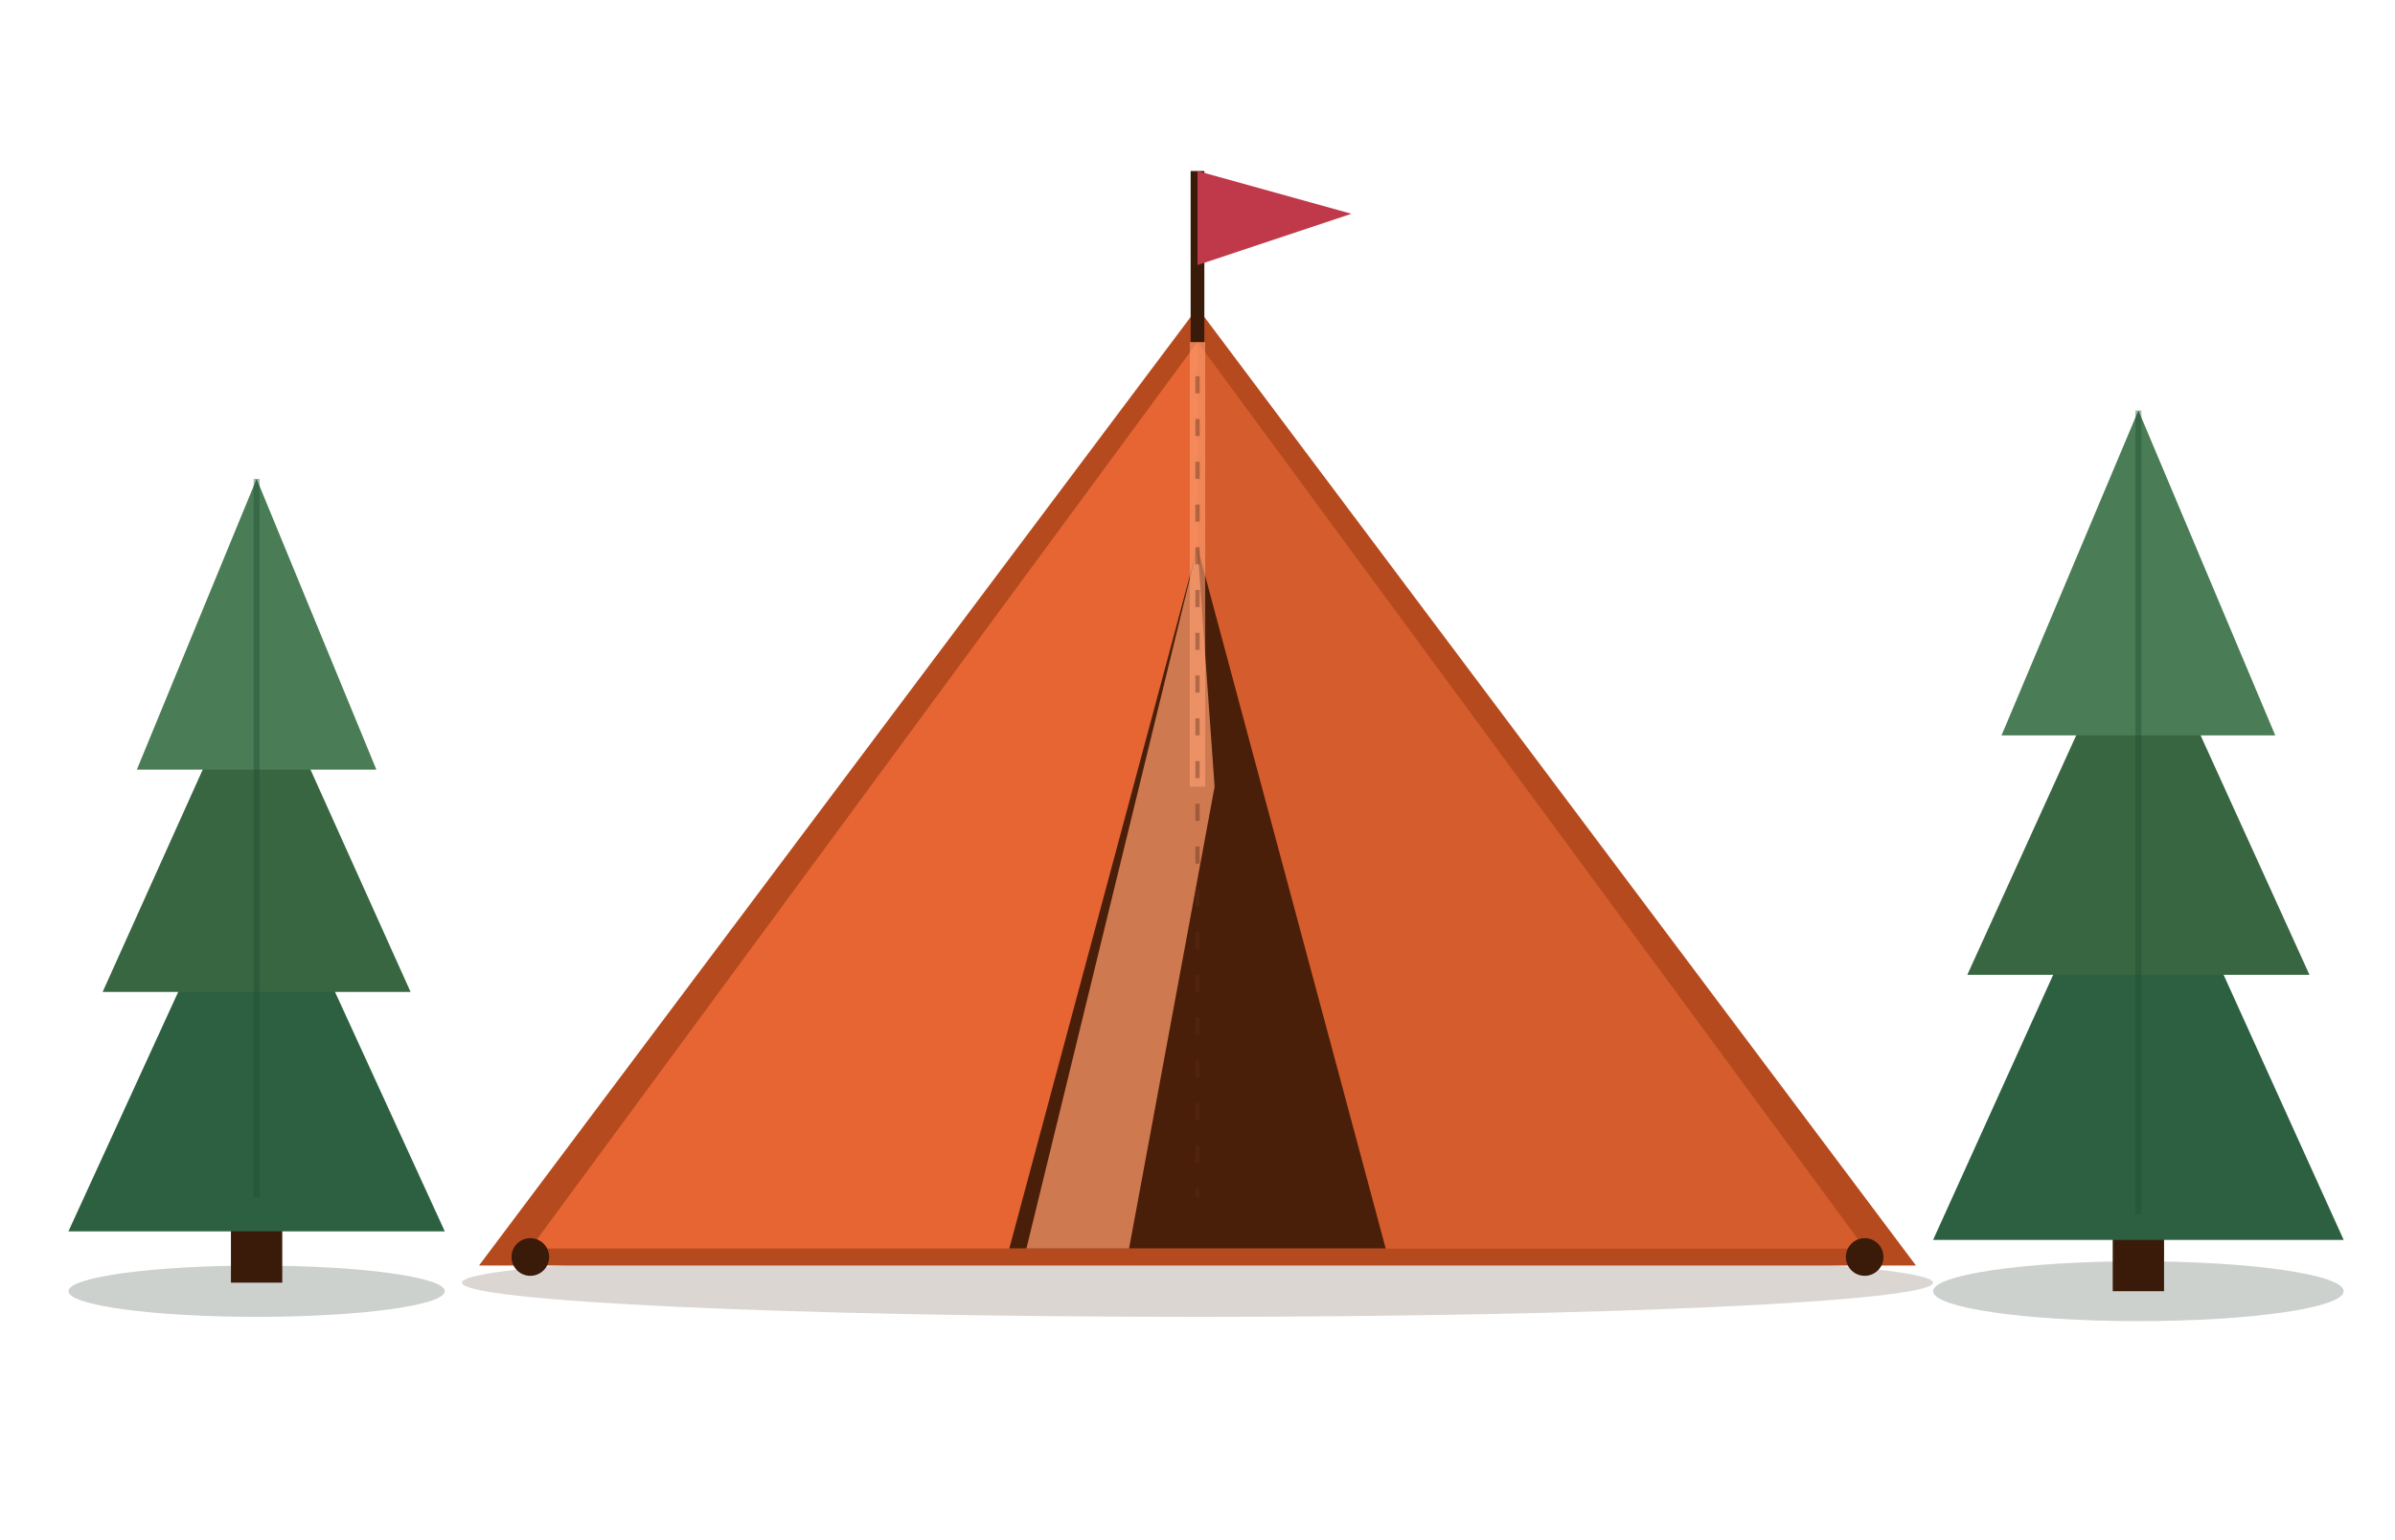
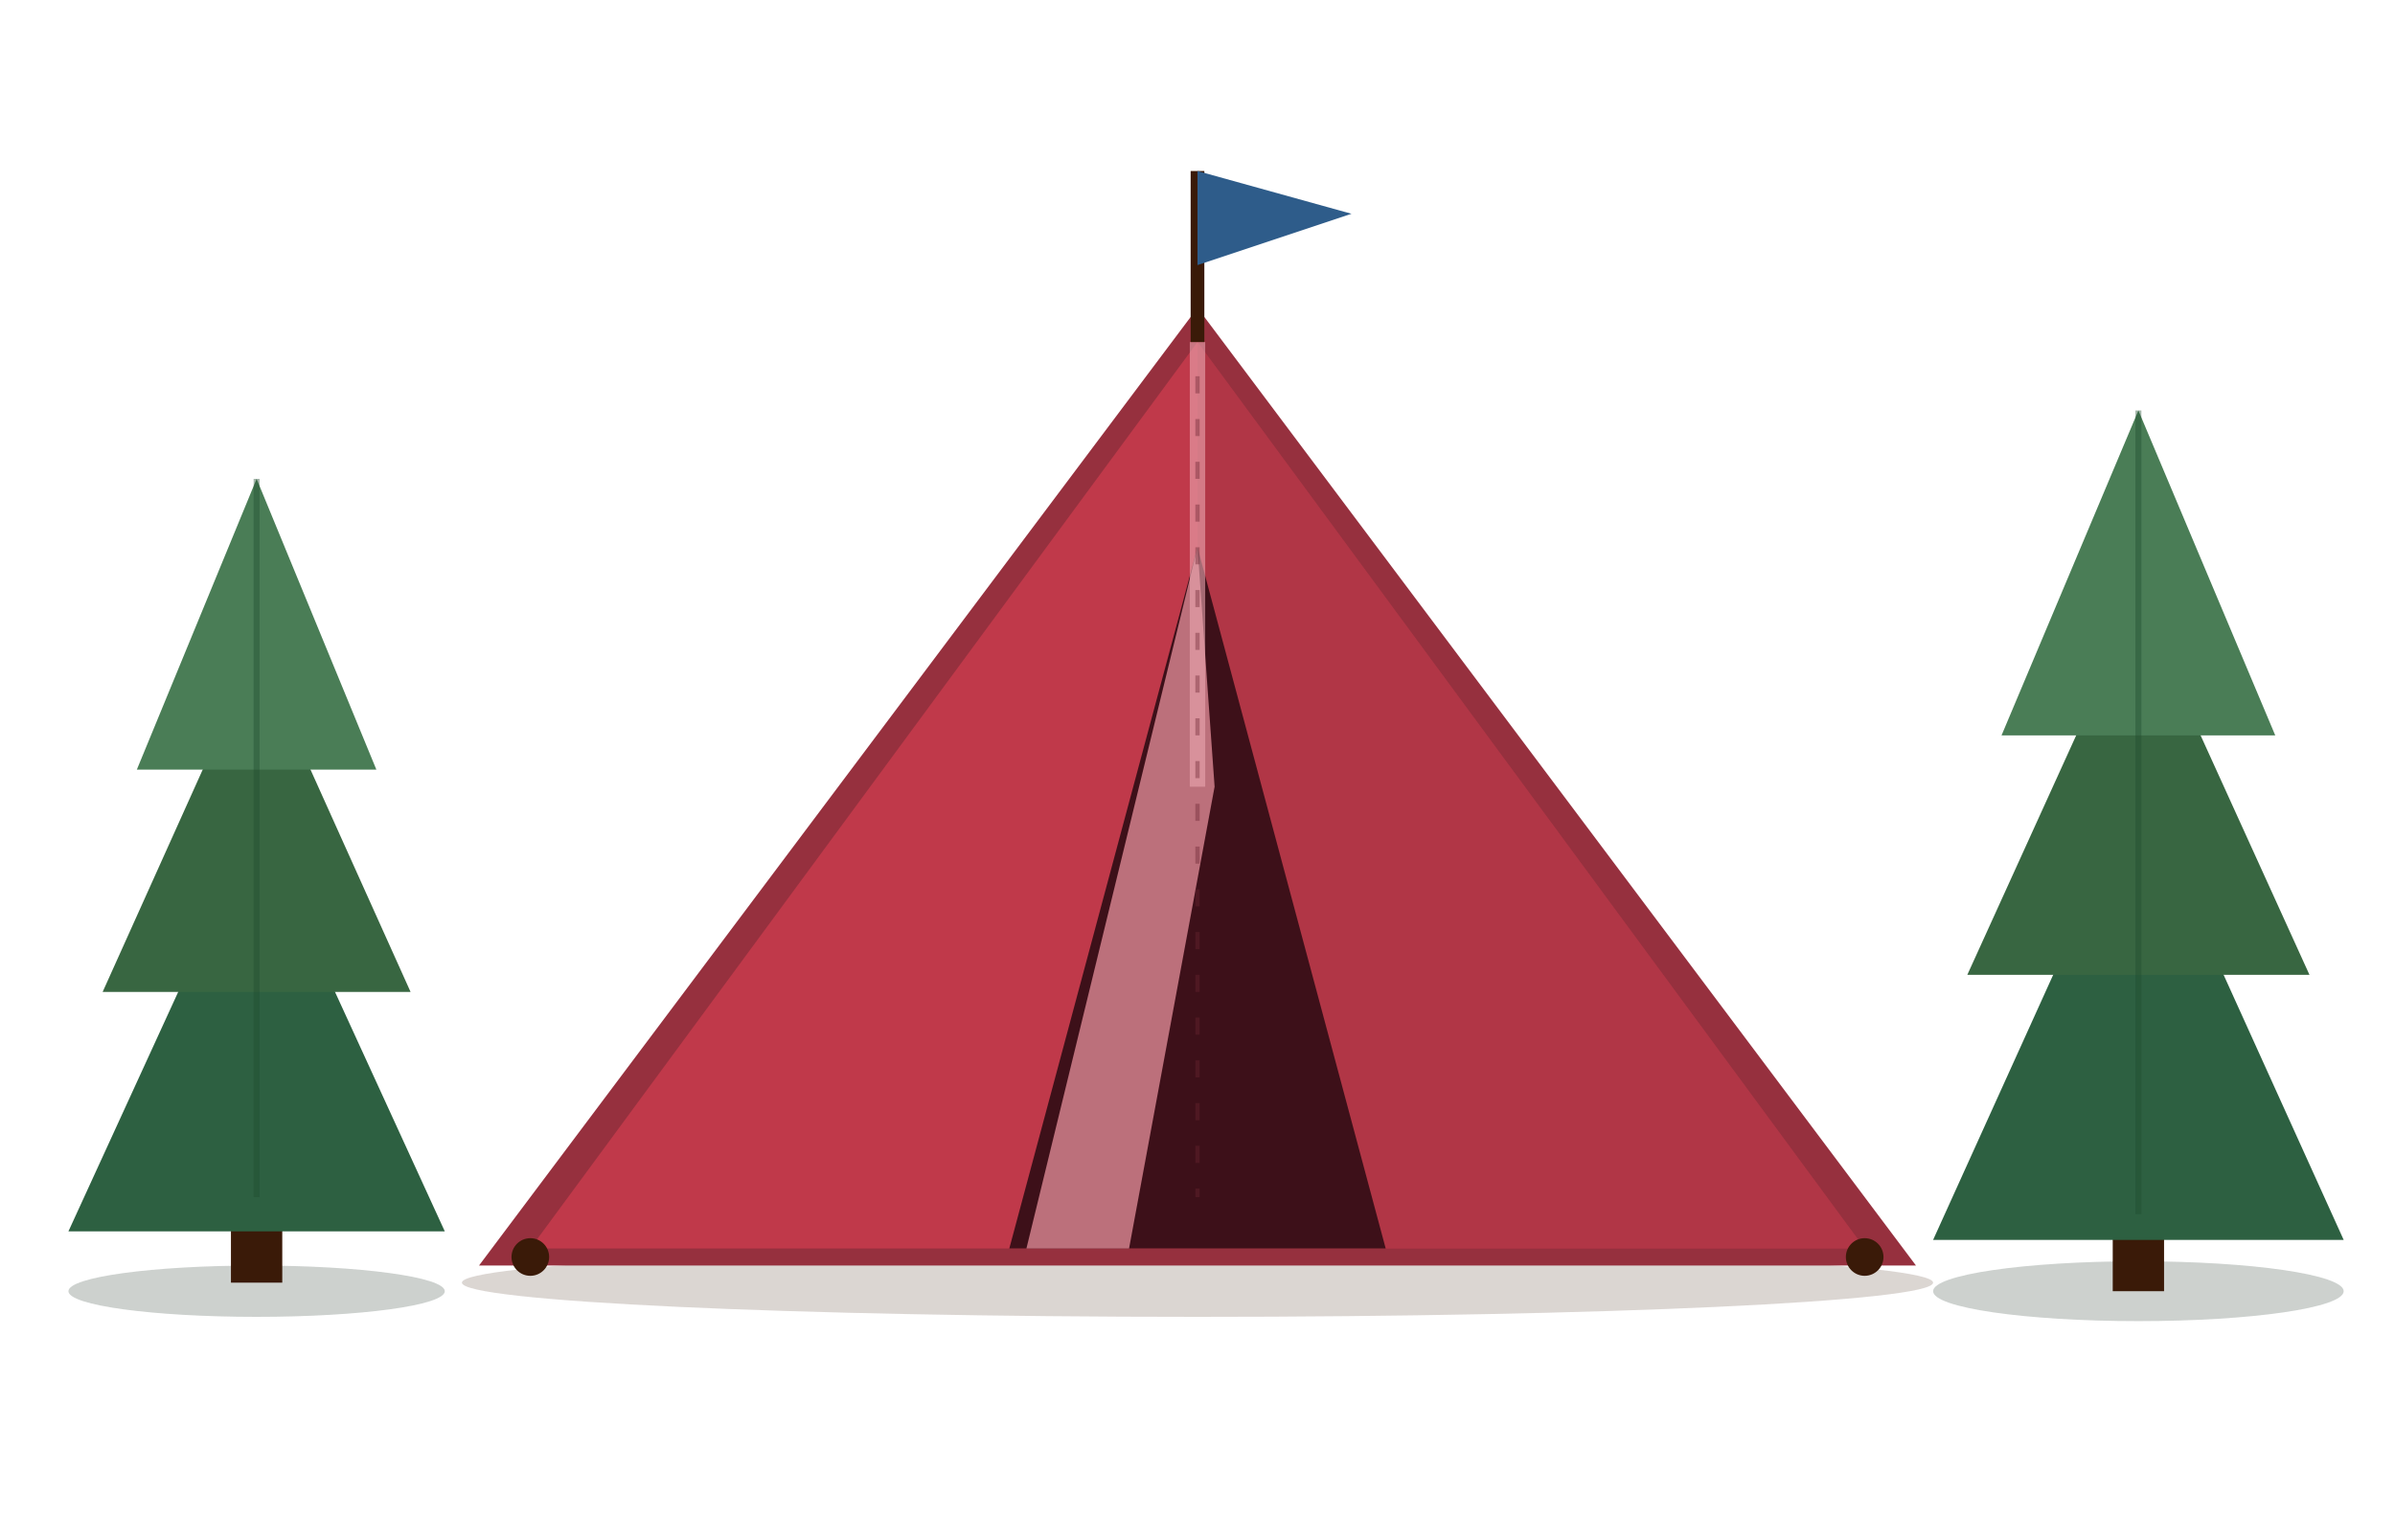
<svg xmlns="http://www.w3.org/2000/svg" viewBox="0 0 280 180" fill="none">
  <ellipse cx="140" cy="150" rx="86" ry="4" fill="#3a1a08" opacity="0.18" />
  <ellipse cx="30" cy="151" rx="22" ry="3" fill="#1a2e22" opacity="0.22" />
  <rect x="27" y="142" width="6" height="8" fill="#3a1a08" />
  <path d="M 30 96 L 8 144 L 52 144 Z" fill="#2d6041" />
  <path d="M 30 76 L 12 116 L 48 116 Z" fill="#386641" />
  <path d="M 30 56 L 16 90 L 44 90 Z" fill="#4a7d56" />
  <path d="M 30 56 L 30 140" stroke="#1f4a2e" stroke-width="0.7" opacity="0.4" />
  <ellipse cx="250" cy="151" rx="24" ry="3.5" fill="#1a2e22" opacity="0.22" />
  <rect x="247" y="143" width="6" height="8" fill="#3a1a08" />
  <path d="M 250 92 L 226 145 L 274 145 Z" fill="#2d6041" />
  <path d="M 250 70 L 230 114 L 270 114 Z" fill="#386641" />
  <path d="M 250 48 L 234 86 L 266 86 Z" fill="#4a7d56" />
  <path d="M 250 48 L 250 142" stroke="#1f4a2e" stroke-width="0.7" opacity="0.4" />
-   <line x1="151" y1="55" x2="200" y2="147" stroke="#5a2a14" stroke-width="0.9" opacity="0.55" stroke-dasharray="2 2.5" />
-   <line x1="129" y1="55" x2="80" y2="147" stroke="#5a2a14" stroke-width="0.9" opacity="0.55" stroke-dasharray="2 2.5" />
-   <path d="M 140 36 L 224 148 L 56 148 Z" fill="#b54a1f" />
-   <path d="M 140 40 L 218 146 L 62 146 Z" fill="#e76533" />
-   <path d="M 140 40 L 218 146 L 140 146 Z" fill="#b54a1f" opacity="0.35" />
-   <path d="M 140 64 L 118 146 L 162 146 Z" fill="#4a1f0a" />
-   <path d="M 140 64 L 120 146 L 132 146 L 142 92 Z" fill="#f59264" opacity="0.78" />
-   <line x1="140" y1="40" x2="140" y2="92" stroke="#ffa274" stroke-width="1.8" opacity="0.6" />
+   <line x1="151" y1="55" x2="200" y2="147" stroke="#6a2430" stroke-width="0.9" opacity="0.55" stroke-dasharray="2 2.5" />
+   <line x1="129" y1="55" x2="80" y2="147" stroke="#6a2430" stroke-width="0.9" opacity="0.55" stroke-dasharray="2 2.5" />
+   <path d="M 140 36 L 224 148 L 56 148 Z" fill="#96303e" />
+   <path d="M 140 40 L 218 146 L 62 146 Z" fill="#c0394a" />
+   <path d="M 140 40 L 218 146 L 140 146 Z" fill="#96303e" opacity="0.35" />
+   <path d="M 140 64 L 118 146 L 162 146 Z" fill="#3d1019" />
+   <path d="M 140 64 L 120 146 L 132 146 L 142 92 Z" fill="#e08a97" opacity="0.78" />
+   <line x1="140" y1="40" x2="140" y2="92" stroke="#eba7b0" stroke-width="1.8" opacity="0.6" />
  <line x1="140" y1="40" x2="140" y2="20" stroke="#3a1a08" stroke-width="1.6" />
-   <path d="M 140 20 L 158 25 L 140 31 Z" fill="#c0394a" />
+   <path d="M 140 20 L 158 25 L 140 31 Z" fill="#2e5c8a" />
  <circle cx="62" cy="147" r="2.2" fill="#3a1a08" />
  <circle cx="218" cy="147" r="2.2" fill="#3a1a08" />
-   <path d="M 140 44 Q 140 90, 140 140" stroke="#5a2a14" stroke-width="0.5" stroke-dasharray="2 3" opacity="0.4" fill="none" />
+   <path d="M 140 44 Q 140 90, 140 140" stroke="#6a2430" stroke-width="0.5" stroke-dasharray="2 3" opacity="0.4" fill="none" />
</svg>
